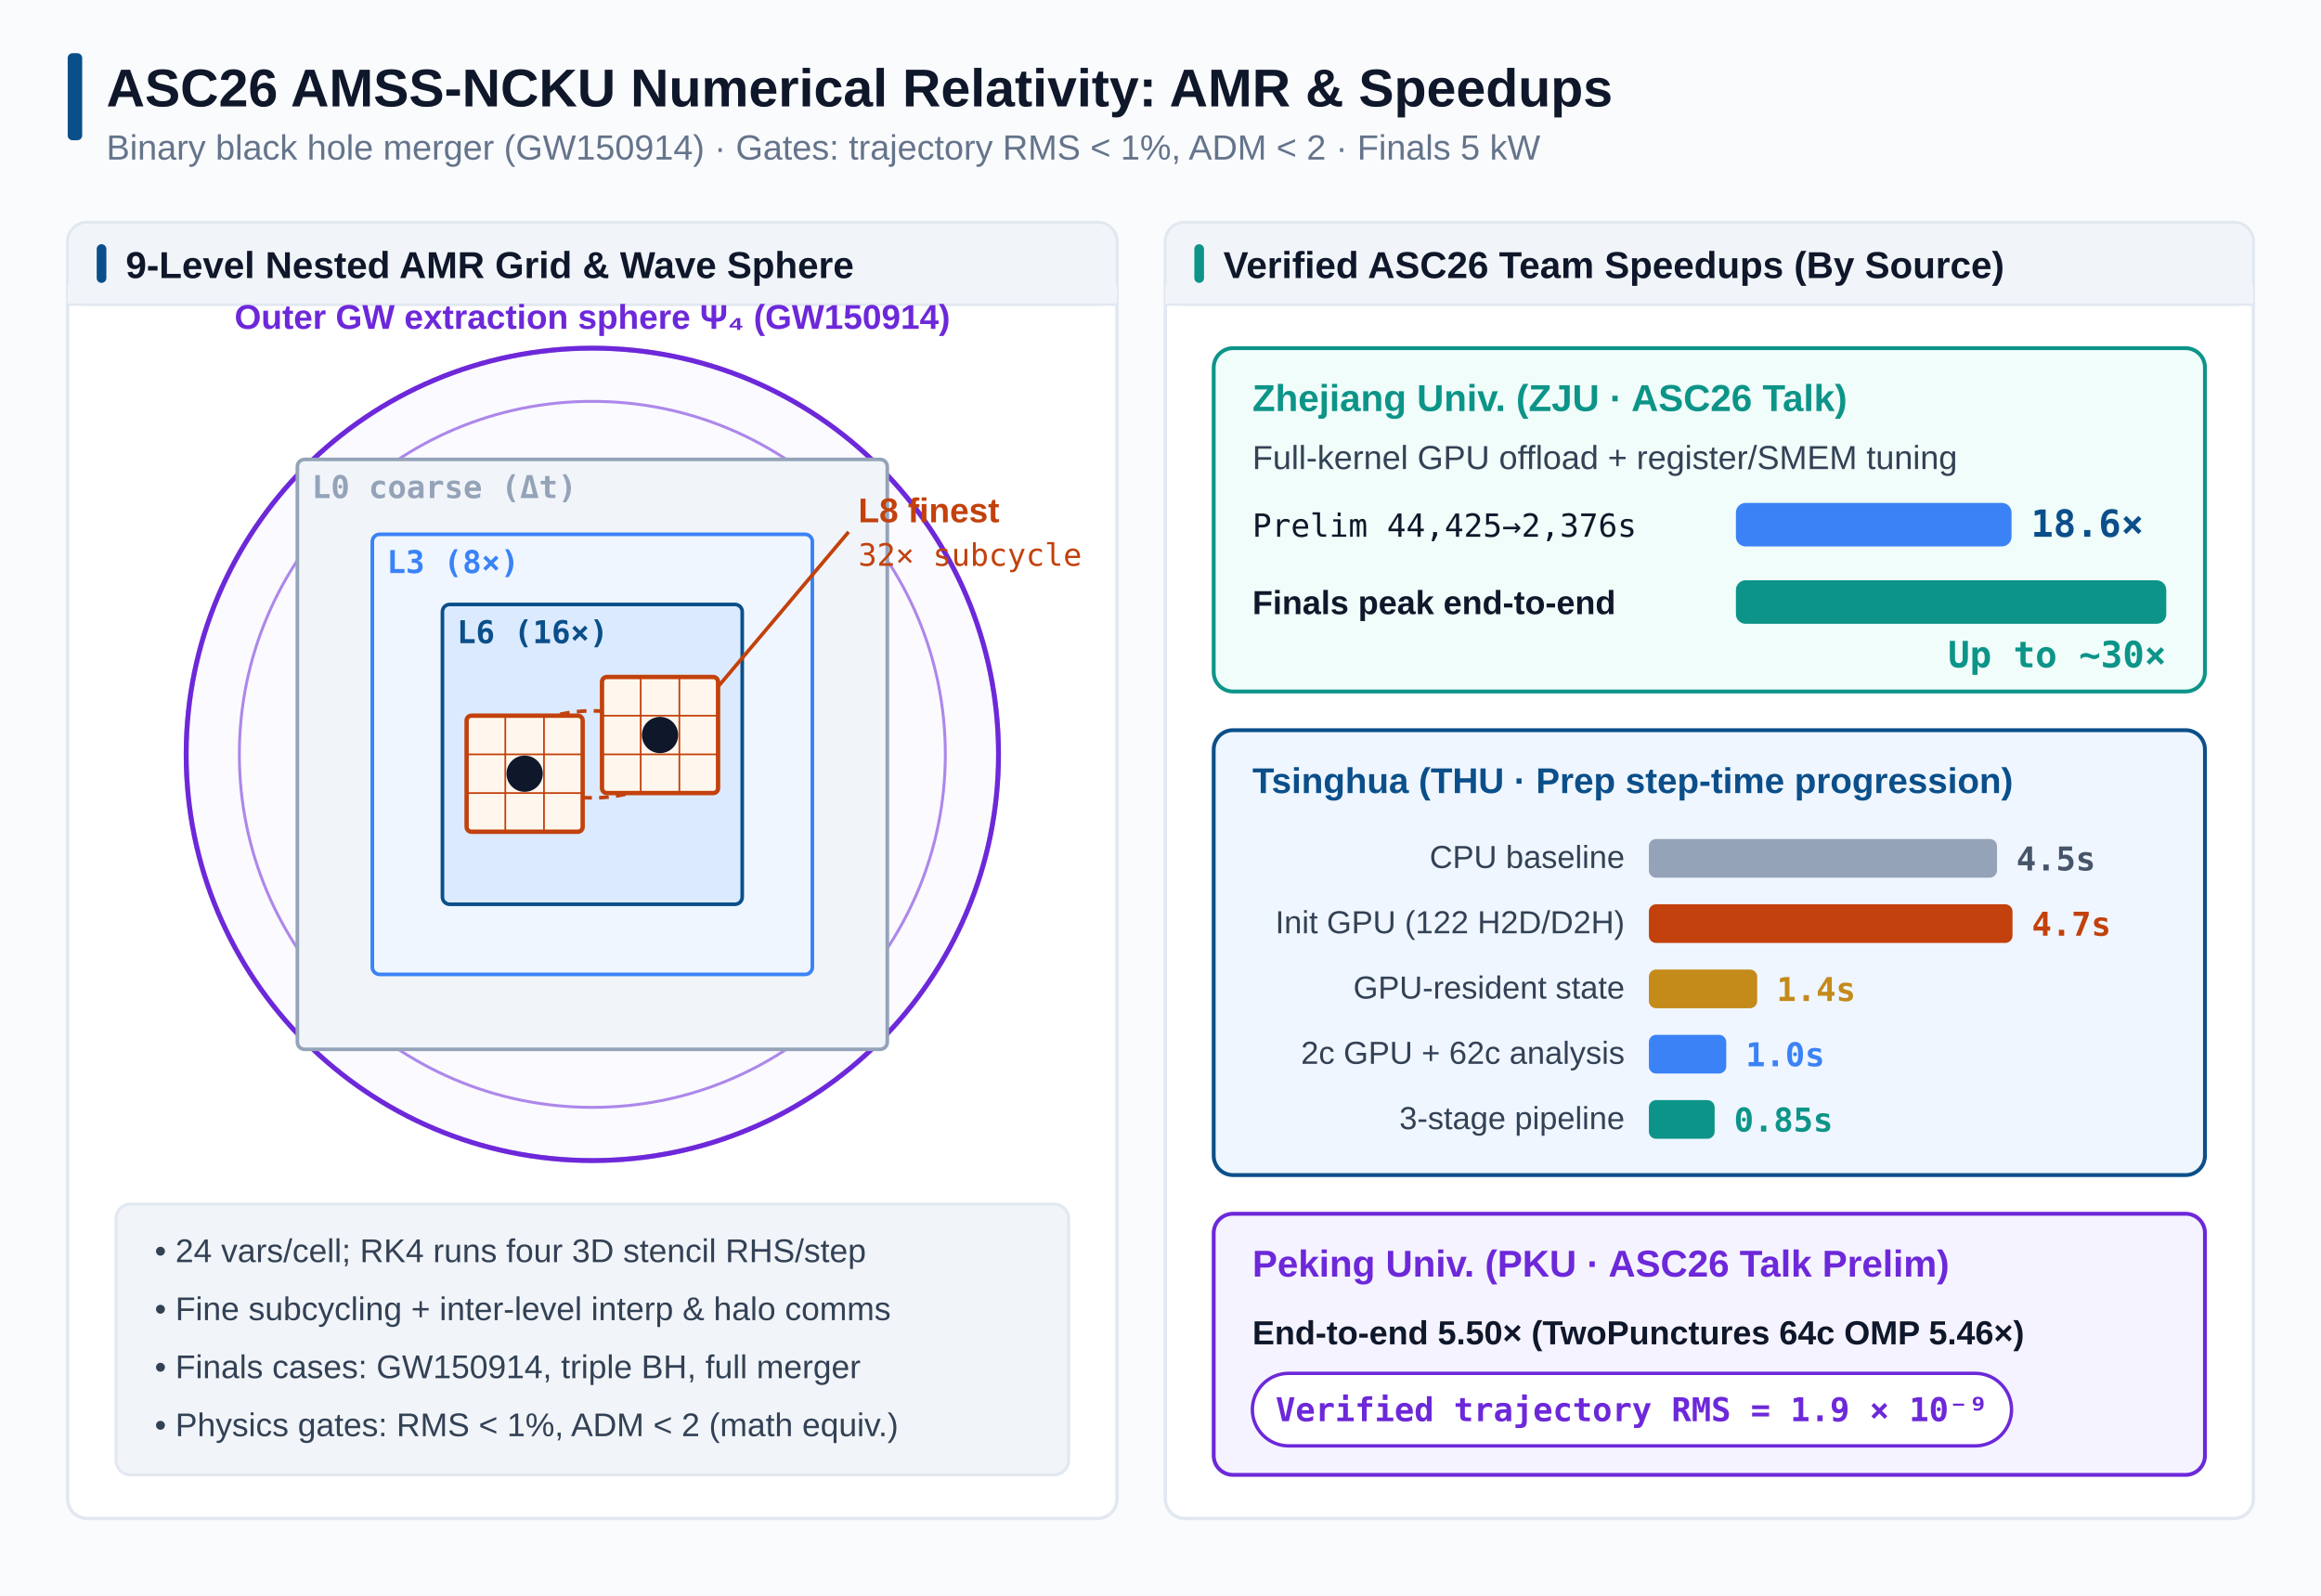
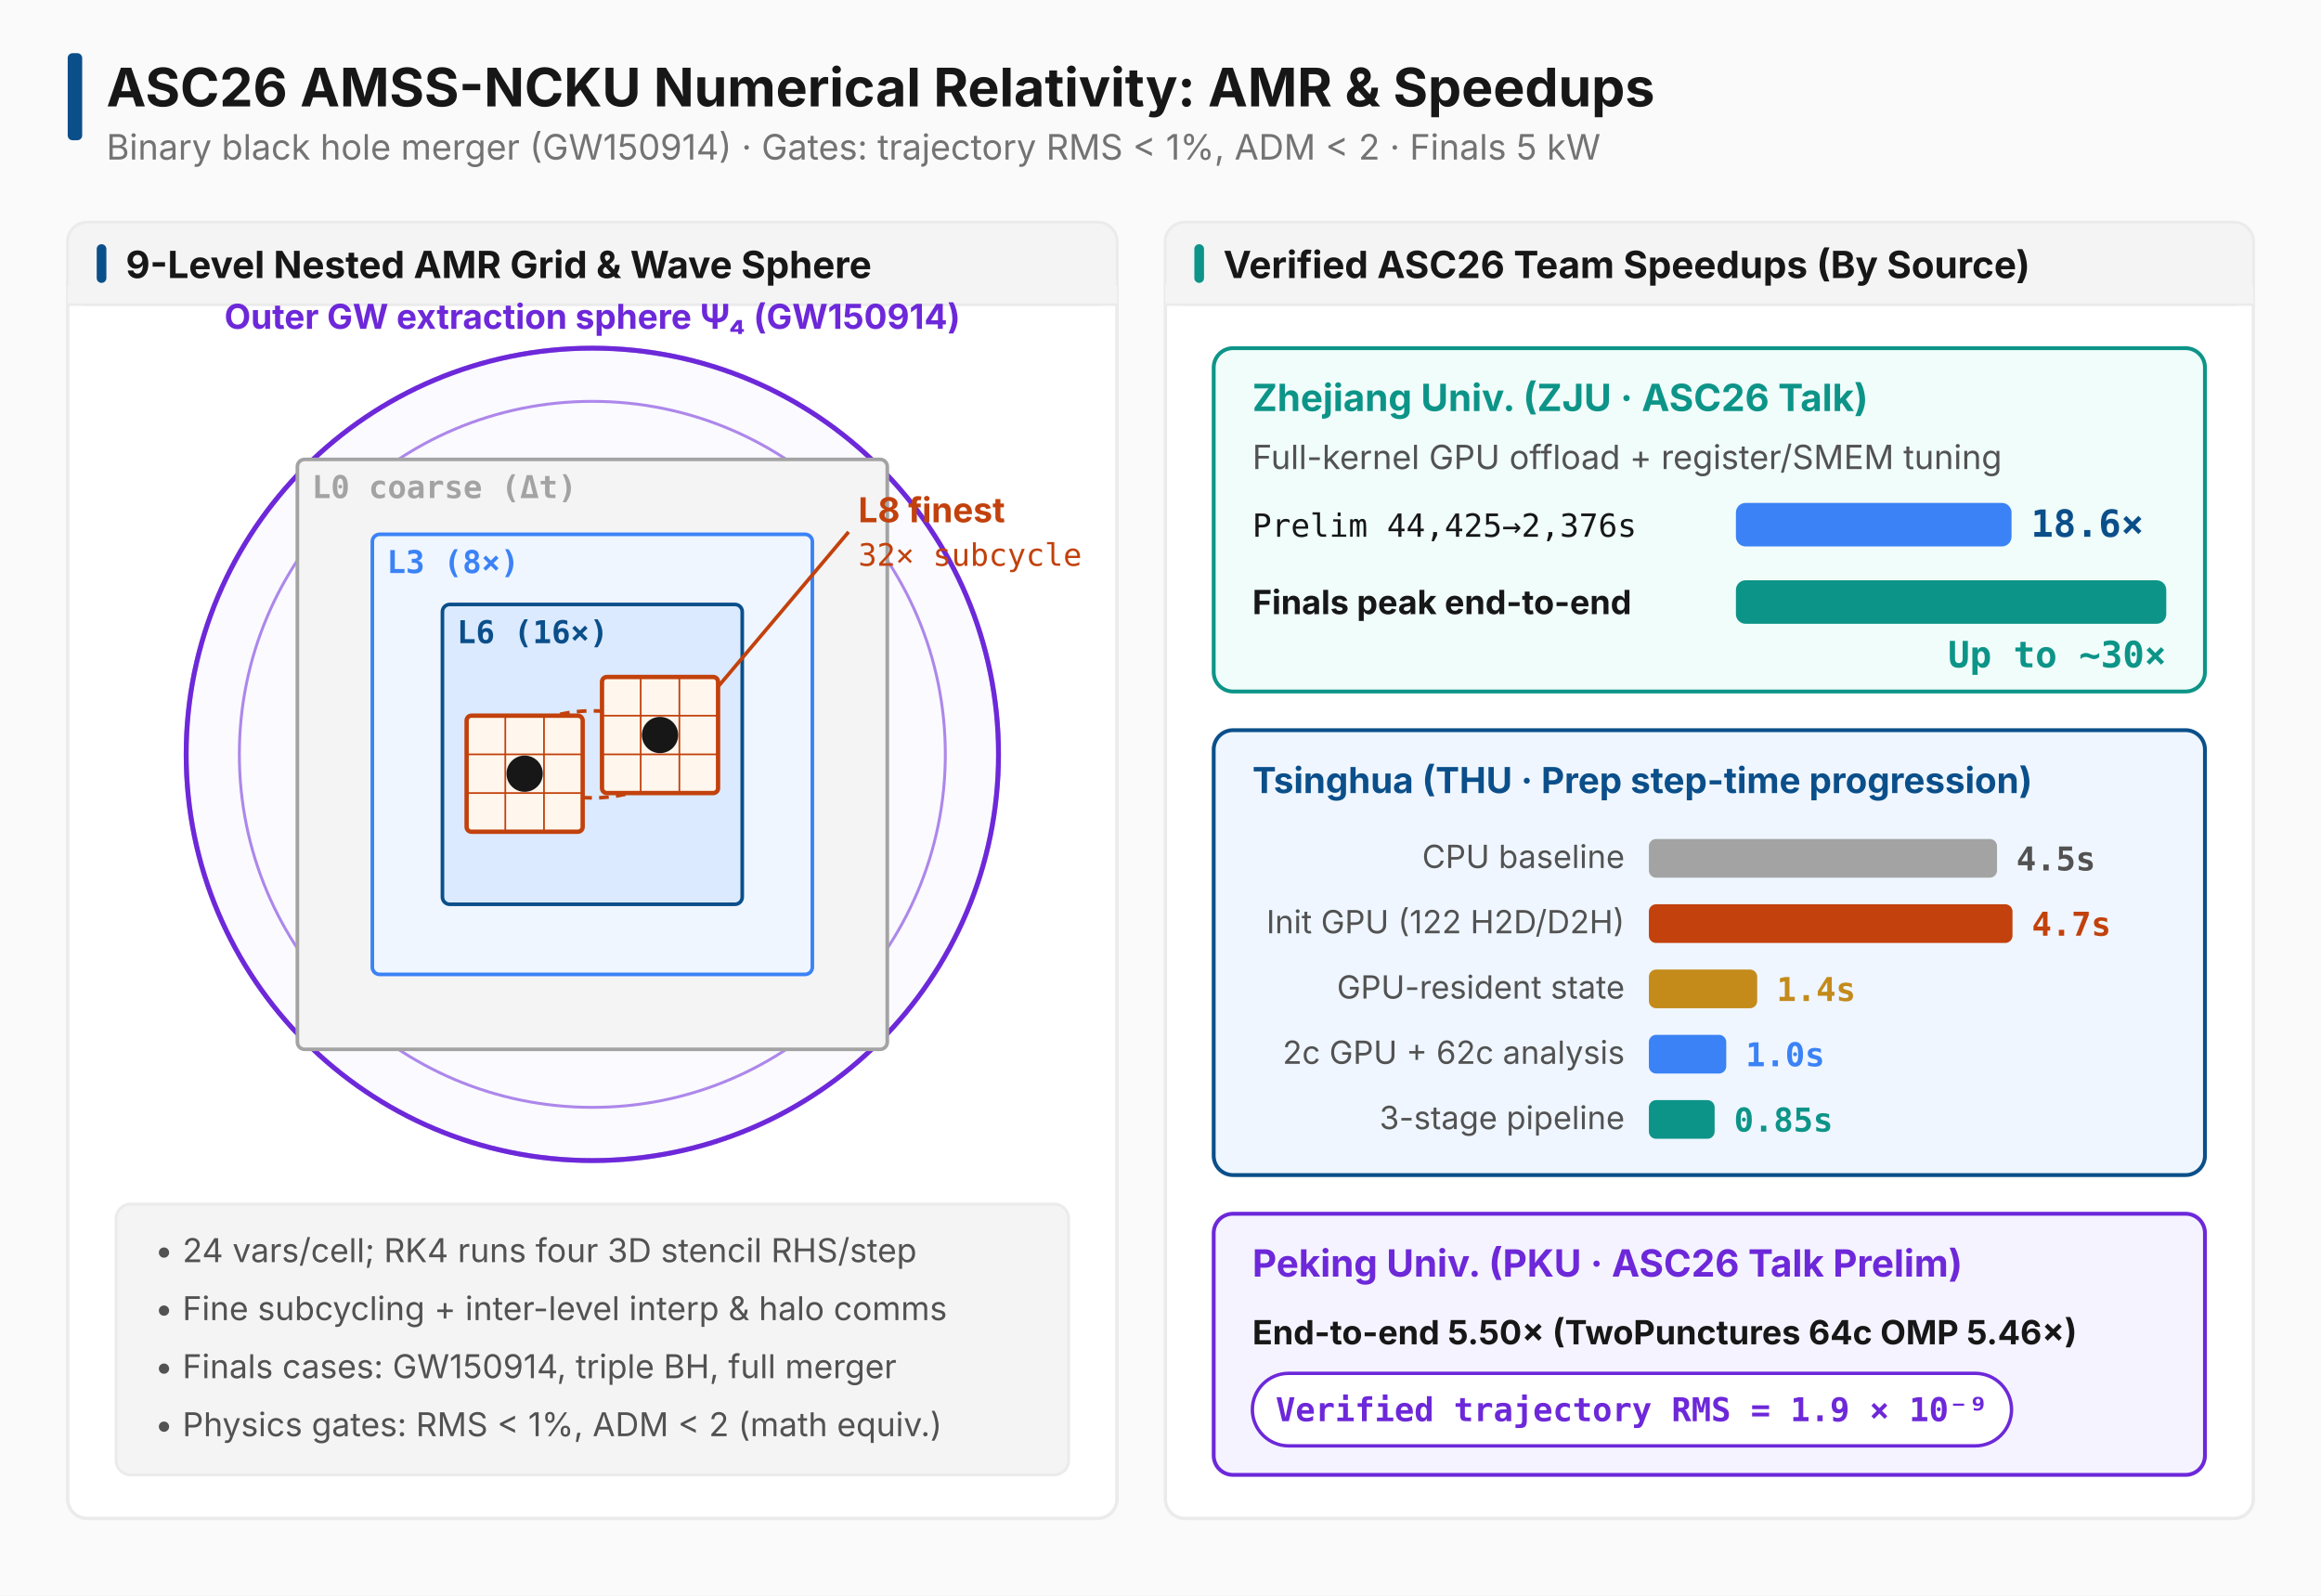
<svg xmlns="http://www.w3.org/2000/svg" width="960" height="660" viewBox="0 0 960 660">
  <defs>
    <marker id="arr" viewBox="0 0 10 10" refX="8.5" refY="5" markerWidth="7" markerHeight="7" orient="auto-start-reverse">
-       <path d="M 1 1.5 L 9 5 L 1 8.5 z" fill="#475569" />
+       <path d="M 1 1.5 L 9 5 L 1 8.5 z" fill="#525252" />
    </marker>
    <marker id="arr_blue" viewBox="0 0 10 10" refX="8.5" refY="5" markerWidth="7" markerHeight="7" orient="auto-start-reverse">
      <path d="M 1 1.5 L 9 5 L 1 8.5 z" fill="#0B4F8A" />
    </marker>
    <marker id="arr_teal" viewBox="0 0 10 10" refX="8.5" refY="5" markerWidth="7" markerHeight="7" orient="auto-start-reverse">
      <path d="M 1 1.5 L 9 5 L 1 8.5 z" fill="#0D9488" />
    </marker>
    <marker id="arr_coral" viewBox="0 0 10 10" refX="8.5" refY="5" markerWidth="7" markerHeight="7" orient="auto-start-reverse">
      <path d="M 1 1.5 L 9 5 L 1 8.5 z" fill="#C2410C" />
    </marker>
    <marker id="arr_gold" viewBox="0 0 10 10" refX="8.5" refY="5" markerWidth="7" markerHeight="7" orient="auto-start-reverse">
      <path d="M 1 1.5 L 9 5 L 1 8.5 z" fill="#C48A1A" />
    </marker>
    <marker id="arr_violet" viewBox="0 0 10 10" refX="8.5" refY="5" markerWidth="7" markerHeight="7" orient="auto-start-reverse">
      <path d="M 1 1.5 L 9 5 L 1 8.5 z" fill="#6D28D9" />
    </marker>
    <marker id="arr_muted" viewBox="0 0 10 10" refX="8.5" refY="5" markerWidth="7" markerHeight="7" orient="auto-start-reverse">
-       <path d="M 1 1.5 L 9 5 L 1 8.5 z" fill="#64748B" />
+       <path d="M 1 1.5 L 9 5 L 1 8.5 z" fill="#737373" />
    </marker>
  </defs>
-   <rect width="960" height="660" fill="#FAFBFD" />
+   <rect width="960" height="660" fill="#FAFAFA" />
  <rect x="28.0" y="22.0" width="6.0" height="36.0" rx="2.0" fill="#0B4F8A" stroke="none" stroke-width="1.5" />
-   <text x="44.0" y="44.0" font-family="Helvetica Neue, Arial, sans-serif" font-size="22" font-weight="bold" fill="#0F172A" text-anchor="start">ASC26 AMSS-NCKU Numerical Relativity: AMR &amp; Speedups</text>
-   <text x="44.0" y="66.0" font-family="Helvetica Neue, Arial, sans-serif" font-size="14.5" font-weight="normal" fill="#64748B" text-anchor="start">Binary black hole merger (GW150914) · Gates: trajectory RMS &lt; 1%, ADM &lt; 2 · Finals 5 kW</text>
-   <rect x="28.0" y="92.0" width="434.0" height="536.0" rx="8.0" fill="#FFFFFF" stroke="#E2E8F0" stroke-width="1.4" />
-   <rect x="28.0" y="92.0" width="434.0" height="34.0" rx="8.0" fill="#F1F5F9" stroke="#E2E8F0" stroke-width="1.0" />
-   <rect x="28.0" y="118.0" width="434.0" height="8.0" rx="0.0" fill="#F1F5F9" stroke="none" stroke-width="1.5" />
-   <line x1="28.0" y1="126.0" x2="462.0" y2="126.0" stroke="#E2E8F0" stroke-width="1.0" />
+   <text x="44.0" y="44.0" font-family="Inter, Helvetica Neue, Arial, sans-serif" font-size="22" font-weight="bold" fill="#171717" text-anchor="start">ASC26 AMSS-NCKU Numerical Relativity: AMR &amp; Speedups</text>
+   <text x="44.0" y="66.0" font-family="Inter, Helvetica Neue, Arial, sans-serif" font-size="14.5" font-weight="normal" fill="#737373" text-anchor="start">Binary black hole merger (GW150914) · Gates: trajectory RMS &lt; 1%, ADM &lt; 2 · Finals 5 kW</text>
+   <rect x="28.0" y="92.0" width="434.0" height="536.0" rx="8.0" fill="#FFFFFF" stroke="#EBEBEB" stroke-width="1.4" />
+   <rect x="28.0" y="92.0" width="434.0" height="34.0" rx="8.0" fill="#F4F4F5" stroke="#EBEBEB" stroke-width="1.0" />
+   <rect x="28.0" y="118.0" width="434.0" height="8.0" rx="0.0" fill="#F4F4F5" stroke="none" stroke-width="1.5" />
+   <line x1="28.0" y1="126.0" x2="462.0" y2="126.0" stroke="#EBEBEB" stroke-width="1.0" />
  <rect x="40.0" y="101.0" width="4.0" height="16.0" rx="2.0" fill="#0B4F8A" stroke="none" stroke-width="1.5" />
-   <text x="52.0" y="115.0" font-family="Helvetica Neue, Arial, sans-serif" font-size="15.5" font-weight="bold" fill="#0F172A" text-anchor="start">9-Level Nested AMR Grid &amp; Wave Sphere</text>
+   <text x="52.0" y="115.0" font-family="Inter, Helvetica Neue, Arial, sans-serif" font-size="15.5" font-weight="bold" fill="#171717" text-anchor="start">9-Level Nested AMR Grid &amp; Wave Sphere</text>
  <circle cx="245.0" cy="312.0" r="168.0" fill="#F5F3FF" stroke="#6D28D9" stroke-width="2.0" opacity="0.45" />
  <circle cx="245.0" cy="312.0" r="168.0" fill="none" stroke="#6D28D9" stroke-width="2.0" />
  <circle cx="245.0" cy="312.0" r="146.0" fill="none" stroke="#6D28D9" stroke-width="1.2" opacity="0.55" />
-   <rect x="123.0" y="190.0" width="244.0" height="244.0" rx="3.0" fill="#F1F5F9" stroke="#94A3B8" stroke-width="1.5" />
-   <text x="129.0" y="206.0" font-family="Menlo, DejaVu Sans Mono, monospace" font-size="13" font-weight="bold" fill="#94A3B8" text-anchor="start">L0 coarse (Δt)</text>
+   <rect x="123.0" y="190.0" width="244.0" height="244.0" rx="3.0" fill="#F4F4F5" stroke="#A3A3A3" stroke-width="1.5" />
+   <text x="129.0" y="206.0" font-family="SF Mono, Menlo, DejaVu Sans Mono, monospace" font-size="13" font-weight="bold" fill="#A3A3A3" text-anchor="start">L0 coarse (Δt)</text>
  <rect x="154.0" y="221.0" width="182.0" height="182.0" rx="3.0" fill="#EFF6FF" stroke="#3B82F6" stroke-width="1.5" />
-   <text x="160.0" y="237.0" font-family="Menlo, DejaVu Sans Mono, monospace" font-size="13" font-weight="bold" fill="#3B82F6" text-anchor="start">L3 (8×)</text>
+   <text x="160.0" y="237.0" font-family="SF Mono, Menlo, DejaVu Sans Mono, monospace" font-size="13" font-weight="bold" fill="#3B82F6" text-anchor="start">L3 (8×)</text>
  <rect x="183.0" y="250.0" width="124.0" height="124.0" rx="3.0" fill="#DBEAFE" stroke="#0B4F8A" stroke-width="1.5" />
-   <text x="189.0" y="266.0" font-family="Menlo, DejaVu Sans Mono, monospace" font-size="13" font-weight="bold" fill="#0B4F8A" text-anchor="start">L6 (16×)</text>
+   <text x="189.0" y="266.0" font-family="SF Mono, Menlo, DejaVu Sans Mono, monospace" font-size="13" font-weight="bold" fill="#0B4F8A" text-anchor="start">L6 (16×)</text>
  <ellipse cx="245.0" cy="312.0" rx="34.0" ry="18.0" fill="none" stroke="#C2410C" stroke-width="1.5" stroke-dasharray="4,3" />
  <rect x="193.0" y="296.0" width="48.0" height="48.0" rx="2.0" fill="#FFF7ED" stroke="#C2410C" stroke-width="1.8" />
  <line x1="209.0" y1="296.0" x2="209.0" y2="344.0" stroke="#C2410C" stroke-width="0.7" />
  <line x1="225.0" y1="296.0" x2="225.0" y2="344.0" stroke="#C2410C" stroke-width="0.7" />
  <line x1="193.0" y1="312.0" x2="241.0" y2="312.0" stroke="#C2410C" stroke-width="0.7" />
  <line x1="193.0" y1="328.0" x2="241.0" y2="328.0" stroke="#C2410C" stroke-width="0.7" />
-   <circle cx="217.0" cy="320.0" r="7.5" fill="#0F172A" stroke="none" stroke-width="1.5" />
+   <circle cx="217.0" cy="320.0" r="7.5" fill="#171717" stroke="none" stroke-width="1.5" />
  <rect x="249.0" y="280.0" width="48.0" height="48.0" rx="2.0" fill="#FFF7ED" stroke="#C2410C" stroke-width="1.8" />
  <line x1="265.0" y1="280.0" x2="265.0" y2="328.0" stroke="#C2410C" stroke-width="0.7" />
  <line x1="281.0" y1="280.0" x2="281.0" y2="328.0" stroke="#C2410C" stroke-width="0.7" />
  <line x1="249.0" y1="296.0" x2="297.0" y2="296.0" stroke="#C2410C" stroke-width="0.7" />
  <line x1="249.0" y1="312.0" x2="297.0" y2="312.0" stroke="#C2410C" stroke-width="0.7" />
-   <circle cx="273.0" cy="304.0" r="7.5" fill="#0F172A" stroke="none" stroke-width="1.5" />
-   <text x="245.0" y="136.0" font-family="Helvetica Neue, Arial, sans-serif" font-size="14.2" font-weight="bold" fill="#6D28D9" text-anchor="middle">Outer GW extraction sphere Ψ₄ (GW150914)</text>
+   <circle cx="273.0" cy="304.0" r="7.5" fill="#171717" stroke="none" stroke-width="1.5" />
+   <text x="245.0" y="136.0" font-family="Inter, Helvetica Neue, Arial, sans-serif" font-size="14.2" font-weight="bold" fill="#6D28D9" text-anchor="middle">Outer GW extraction sphere Ψ₄ (GW150914)</text>
  <line x1="297.0" y1="284.0" x2="351.0" y2="220.0" stroke="#C2410C" stroke-width="1.5" />
-   <text x="355.0" y="216.0" font-family="Helvetica Neue, Arial, sans-serif" font-size="14.2" font-weight="bold" fill="#C2410C" text-anchor="start">L8 finest</text>
-   <text x="355.0" y="234.0" font-family="Menlo, DejaVu Sans Mono, monospace" font-size="12.8" font-weight="normal" fill="#C2410C" text-anchor="start">32× subcycle</text>
-   <rect x="48.0" y="498.0" width="394.0" height="112.0" rx="6.0" fill="#F1F5F9" stroke="#E2E8F0" stroke-width="1.2" />
-   <text x="64.0" y="522.0" font-family="Helvetica Neue, Arial, sans-serif" font-size="13.6" font-weight="normal" fill="#334155" text-anchor="start">• 24 vars/cell; RK4 runs four 3D stencil RHS/step</text>
-   <text x="64.0" y="546.0" font-family="Helvetica Neue, Arial, sans-serif" font-size="13.6" font-weight="normal" fill="#334155" text-anchor="start">• Fine subcycling + inter-level interp &amp; halo comms</text>
-   <text x="64.0" y="570.0" font-family="Helvetica Neue, Arial, sans-serif" font-size="13.6" font-weight="normal" fill="#334155" text-anchor="start">• Finals cases: GW150914, triple BH, full merger</text>
-   <text x="64.0" y="594.0" font-family="Helvetica Neue, Arial, sans-serif" font-size="13.6" font-weight="normal" fill="#334155" text-anchor="start">• Physics gates: RMS &lt; 1%, ADM &lt; 2 (math equiv.)</text>
-   <rect x="482.0" y="92.0" width="450.0" height="536.0" rx="8.0" fill="#FFFFFF" stroke="#E2E8F0" stroke-width="1.4" />
-   <rect x="482.0" y="92.0" width="450.0" height="34.0" rx="8.0" fill="#F1F5F9" stroke="#E2E8F0" stroke-width="1.0" />
-   <rect x="482.0" y="118.0" width="450.0" height="8.0" rx="0.0" fill="#F1F5F9" stroke="none" stroke-width="1.5" />
-   <line x1="482.0" y1="126.0" x2="932.0" y2="126.0" stroke="#E2E8F0" stroke-width="1.0" />
+   <text x="355.0" y="216.0" font-family="Inter, Helvetica Neue, Arial, sans-serif" font-size="14.2" font-weight="bold" fill="#C2410C" text-anchor="start">L8 finest</text>
+   <text x="355.0" y="234.0" font-family="SF Mono, Menlo, DejaVu Sans Mono, monospace" font-size="12.8" font-weight="normal" fill="#C2410C" text-anchor="start">32× subcycle</text>
+   <rect x="48.0" y="498.0" width="394.0" height="112.0" rx="6.0" fill="#F4F4F5" stroke="#EBEBEB" stroke-width="1.2" />
+   <text x="64.0" y="522.0" font-family="Inter, Helvetica Neue, Arial, sans-serif" font-size="13.6" font-weight="normal" fill="#525252" text-anchor="start">• 24 vars/cell; RK4 runs four 3D stencil RHS/step</text>
+   <text x="64.0" y="546.0" font-family="Inter, Helvetica Neue, Arial, sans-serif" font-size="13.6" font-weight="normal" fill="#525252" text-anchor="start">• Fine subcycling + inter-level interp &amp; halo comms</text>
+   <text x="64.0" y="570.0" font-family="Inter, Helvetica Neue, Arial, sans-serif" font-size="13.6" font-weight="normal" fill="#525252" text-anchor="start">• Finals cases: GW150914, triple BH, full merger</text>
+   <text x="64.0" y="594.0" font-family="Inter, Helvetica Neue, Arial, sans-serif" font-size="13.6" font-weight="normal" fill="#525252" text-anchor="start">• Physics gates: RMS &lt; 1%, ADM &lt; 2 (math equiv.)</text>
+   <rect x="482.0" y="92.0" width="450.0" height="536.0" rx="8.0" fill="#FFFFFF" stroke="#EBEBEB" stroke-width="1.4" />
+   <rect x="482.0" y="92.0" width="450.0" height="34.0" rx="8.0" fill="#F4F4F5" stroke="#EBEBEB" stroke-width="1.0" />
+   <rect x="482.0" y="118.0" width="450.0" height="8.0" rx="0.0" fill="#F4F4F5" stroke="none" stroke-width="1.5" />
+   <line x1="482.0" y1="126.0" x2="932.0" y2="126.0" stroke="#EBEBEB" stroke-width="1.0" />
  <rect x="494.0" y="101.0" width="4.0" height="16.0" rx="2.0" fill="#0D9488" stroke="none" stroke-width="1.5" />
-   <text x="506.0" y="115.0" font-family="Helvetica Neue, Arial, sans-serif" font-size="15.5" font-weight="bold" fill="#0F172A" text-anchor="start">Verified ASC26 Team Speedups (By Source)</text>
+   <text x="506.0" y="115.0" font-family="Inter, Helvetica Neue, Arial, sans-serif" font-size="15.5" font-weight="bold" fill="#171717" text-anchor="start">Verified ASC26 Team Speedups (By Source)</text>
  <rect x="502.0" y="144.0" width="410.0" height="142.0" rx="8.0" fill="#F0FDFA" stroke="#0D9488" stroke-width="1.6" />
-   <text x="518.0" y="170.0" font-family="Helvetica Neue, Arial, sans-serif" font-size="15.5" font-weight="bold" fill="#0D9488" text-anchor="start">Zhejiang Univ. (ZJU · ASC26 Talk)</text>
-   <text x="518.0" y="194.0" font-family="Helvetica Neue, Arial, sans-serif" font-size="13.8" font-weight="normal" fill="#334155" text-anchor="start">Full-kernel GPU offload + register/SMEM tuning</text>
-   <text x="518.0" y="222.0" font-family="Menlo, DejaVu Sans Mono, monospace" font-size="13.2" font-weight="normal" fill="#0F172A" text-anchor="start">Prelim 44,425→2,376s</text>
+   <text x="518.0" y="170.0" font-family="Inter, Helvetica Neue, Arial, sans-serif" font-size="15.5" font-weight="bold" fill="#0D9488" text-anchor="start">Zhejiang Univ. (ZJU · ASC26 Talk)</text>
+   <text x="518.0" y="194.0" font-family="Inter, Helvetica Neue, Arial, sans-serif" font-size="13.8" font-weight="normal" fill="#525252" text-anchor="start">Full-kernel GPU offload + register/SMEM tuning</text>
+   <text x="518.0" y="222.0" font-family="SF Mono, Menlo, DejaVu Sans Mono, monospace" font-size="13.2" font-weight="normal" fill="#171717" text-anchor="start">Prelim 44,425→2,376s</text>
  <rect x="718.0" y="208.0" width="114.0" height="18.0" rx="4.0" fill="#3B82F6" stroke="none" stroke-width="0" />
-   <text x="840.0" y="222.0" font-family="Menlo, DejaVu Sans Mono, monospace" font-size="15.5" font-weight="bold" fill="#0B4F8A" text-anchor="start">18.6×</text>
-   <text x="518.0" y="254.0" font-family="Helvetica Neue, Arial, sans-serif" font-size="13.8" font-weight="bold" fill="#0F172A" text-anchor="start">Finals peak end-to-end</text>
+   <text x="840.0" y="222.0" font-family="SF Mono, Menlo, DejaVu Sans Mono, monospace" font-size="15.5" font-weight="bold" fill="#0B4F8A" text-anchor="start">18.6×</text>
+   <text x="518.0" y="254.0" font-family="Inter, Helvetica Neue, Arial, sans-serif" font-size="13.8" font-weight="bold" fill="#171717" text-anchor="start">Finals peak end-to-end</text>
  <rect x="718.0" y="240.0" width="178.0" height="18.0" rx="4.0" fill="#0D9488" stroke="none" stroke-width="0" />
-   <text x="896.0" y="276.0" font-family="Menlo, DejaVu Sans Mono, monospace" font-size="15.0" font-weight="bold" fill="#0D9488" text-anchor="end">Up to ~30×</text>
+   <text x="896.0" y="276.0" font-family="SF Mono, Menlo, DejaVu Sans Mono, monospace" font-size="15.0" font-weight="bold" fill="#0D9488" text-anchor="end">Up to ~30×</text>
  <rect x="502.0" y="302.0" width="410.0" height="184.0" rx="8.0" fill="#EFF6FF" stroke="#0B4F8A" stroke-width="1.6" />
-   <text x="518.0" y="328.0" font-family="Helvetica Neue, Arial, sans-serif" font-size="14.8" font-weight="bold" fill="#0B4F8A" text-anchor="start">Tsinghua (THU · Prep step-time progression)</text>
-   <text x="672.0" y="359.0" font-family="Helvetica Neue, Arial, sans-serif" font-size="13.2" font-weight="normal" fill="#334155" text-anchor="end">CPU baseline</text>
-   <rect x="682.0" y="347.0" width="144.0" height="16.0" rx="3.0" fill="#94A3B8" stroke="none" stroke-width="0" />
-   <text x="834.0" y="360.0" font-family="Menlo, DejaVu Sans Mono, monospace" font-size="13.6" font-weight="bold" fill="#475569" text-anchor="start">4.5s</text>
-   <text x="672.0" y="386.0" font-family="Helvetica Neue, Arial, sans-serif" font-size="13.2" font-weight="normal" fill="#334155" text-anchor="end">Init GPU (122 H2D/D2H)</text>
+   <text x="518.0" y="328.0" font-family="Inter, Helvetica Neue, Arial, sans-serif" font-size="14.8" font-weight="bold" fill="#0B4F8A" text-anchor="start">Tsinghua (THU · Prep step-time progression)</text>
+   <text x="672.0" y="359.0" font-family="Inter, Helvetica Neue, Arial, sans-serif" font-size="13.2" font-weight="normal" fill="#525252" text-anchor="end">CPU baseline</text>
+   <rect x="682.0" y="347.0" width="144.0" height="16.0" rx="3.0" fill="#A3A3A3" stroke="none" stroke-width="0" />
+   <text x="834.0" y="360.0" font-family="SF Mono, Menlo, DejaVu Sans Mono, monospace" font-size="13.6" font-weight="bold" fill="#525252" text-anchor="start">4.5s</text>
+   <text x="672.0" y="386.0" font-family="Inter, Helvetica Neue, Arial, sans-serif" font-size="13.2" font-weight="normal" fill="#525252" text-anchor="end">Init GPU (122 H2D/D2H)</text>
  <rect x="682.0" y="374.0" width="150.4" height="16.0" rx="3.0" fill="#C2410C" stroke="none" stroke-width="0" />
-   <text x="840.4" y="387.0" font-family="Menlo, DejaVu Sans Mono, monospace" font-size="13.6" font-weight="bold" fill="#C2410C" text-anchor="start">4.7s</text>
-   <text x="672.0" y="413.0" font-family="Helvetica Neue, Arial, sans-serif" font-size="13.2" font-weight="normal" fill="#334155" text-anchor="end">GPU-resident state</text>
+   <text x="840.4" y="387.0" font-family="SF Mono, Menlo, DejaVu Sans Mono, monospace" font-size="13.6" font-weight="bold" fill="#C2410C" text-anchor="start">4.7s</text>
+   <text x="672.0" y="413.0" font-family="Inter, Helvetica Neue, Arial, sans-serif" font-size="13.2" font-weight="normal" fill="#525252" text-anchor="end">GPU-resident state</text>
  <rect x="682.0" y="401.0" width="44.8" height="16.0" rx="3.0" fill="#C48A1A" stroke="none" stroke-width="0" />
-   <text x="734.8" y="414.0" font-family="Menlo, DejaVu Sans Mono, monospace" font-size="13.6" font-weight="bold" fill="#C48A1A" text-anchor="start">1.4s</text>
-   <text x="672.0" y="440.0" font-family="Helvetica Neue, Arial, sans-serif" font-size="13.2" font-weight="normal" fill="#334155" text-anchor="end">2c GPU + 62c analysis</text>
+   <text x="734.8" y="414.0" font-family="SF Mono, Menlo, DejaVu Sans Mono, monospace" font-size="13.6" font-weight="bold" fill="#C48A1A" text-anchor="start">1.4s</text>
+   <text x="672.0" y="440.0" font-family="Inter, Helvetica Neue, Arial, sans-serif" font-size="13.2" font-weight="normal" fill="#525252" text-anchor="end">2c GPU + 62c analysis</text>
  <rect x="682.0" y="428.0" width="32.0" height="16.0" rx="3.0" fill="#3B82F6" stroke="none" stroke-width="0" />
-   <text x="722.0" y="441.0" font-family="Menlo, DejaVu Sans Mono, monospace" font-size="13.6" font-weight="bold" fill="#3B82F6" text-anchor="start">1.0s</text>
-   <text x="672.0" y="467.0" font-family="Helvetica Neue, Arial, sans-serif" font-size="13.2" font-weight="normal" fill="#334155" text-anchor="end">3-stage pipeline</text>
+   <text x="722.0" y="441.0" font-family="SF Mono, Menlo, DejaVu Sans Mono, monospace" font-size="13.6" font-weight="bold" fill="#3B82F6" text-anchor="start">1.0s</text>
+   <text x="672.0" y="467.0" font-family="Inter, Helvetica Neue, Arial, sans-serif" font-size="13.2" font-weight="normal" fill="#525252" text-anchor="end">3-stage pipeline</text>
  <rect x="682.0" y="455.0" width="27.2" height="16.0" rx="3.0" fill="#0D9488" stroke="none" stroke-width="0" />
-   <text x="717.2" y="468.0" font-family="Menlo, DejaVu Sans Mono, monospace" font-size="13.6" font-weight="bold" fill="#0D9488" text-anchor="start">0.85s</text>
+   <text x="717.2" y="468.0" font-family="SF Mono, Menlo, DejaVu Sans Mono, monospace" font-size="13.6" font-weight="bold" fill="#0D9488" text-anchor="start">0.85s</text>
  <rect x="502.0" y="502.0" width="410.0" height="108.0" rx="8.0" fill="#F5F3FF" stroke="#6D28D9" stroke-width="1.6" />
-   <text x="518.0" y="528.0" font-family="Helvetica Neue, Arial, sans-serif" font-size="15.5" font-weight="bold" fill="#6D28D9" text-anchor="start">Peking Univ. (PKU · ASC26 Talk Prelim)</text>
-   <text x="518.0" y="556.0" font-family="Helvetica Neue, Arial, sans-serif" font-size="13.8" font-weight="bold" fill="#0F172A" text-anchor="start">End-to-end 5.50× (TwoPunctures 64c OMP 5.46×)</text>
+   <text x="518.0" y="528.0" font-family="Inter, Helvetica Neue, Arial, sans-serif" font-size="15.5" font-weight="bold" fill="#6D28D9" text-anchor="start">Peking Univ. (PKU · ASC26 Talk Prelim)</text>
+   <text x="518.0" y="556.0" font-family="Inter, Helvetica Neue, Arial, sans-serif" font-size="13.8" font-weight="bold" fill="#171717" text-anchor="start">End-to-end 5.50× (TwoPunctures 64c OMP 5.46×)</text>
  <rect x="518.0" y="568.0" width="314.0" height="30.0" rx="15.0" fill="#FFFFFF" stroke="#6D28D9" stroke-width="1.4" />
-   <text x="675.0" y="587.8" font-family="Menlo, DejaVu Sans Mono, monospace" font-size="13.6" font-weight="bold" fill="#6D28D9" text-anchor="middle">Verified trajectory RMS = 1.9 × 10⁻⁹</text>
+   <text x="675.0" y="587.8" font-family="SF Mono, Menlo, DejaVu Sans Mono, monospace" font-size="13.6" font-weight="bold" fill="#6D28D9" text-anchor="middle">Verified trajectory RMS = 1.9 × 10⁻⁹</text>
</svg>
